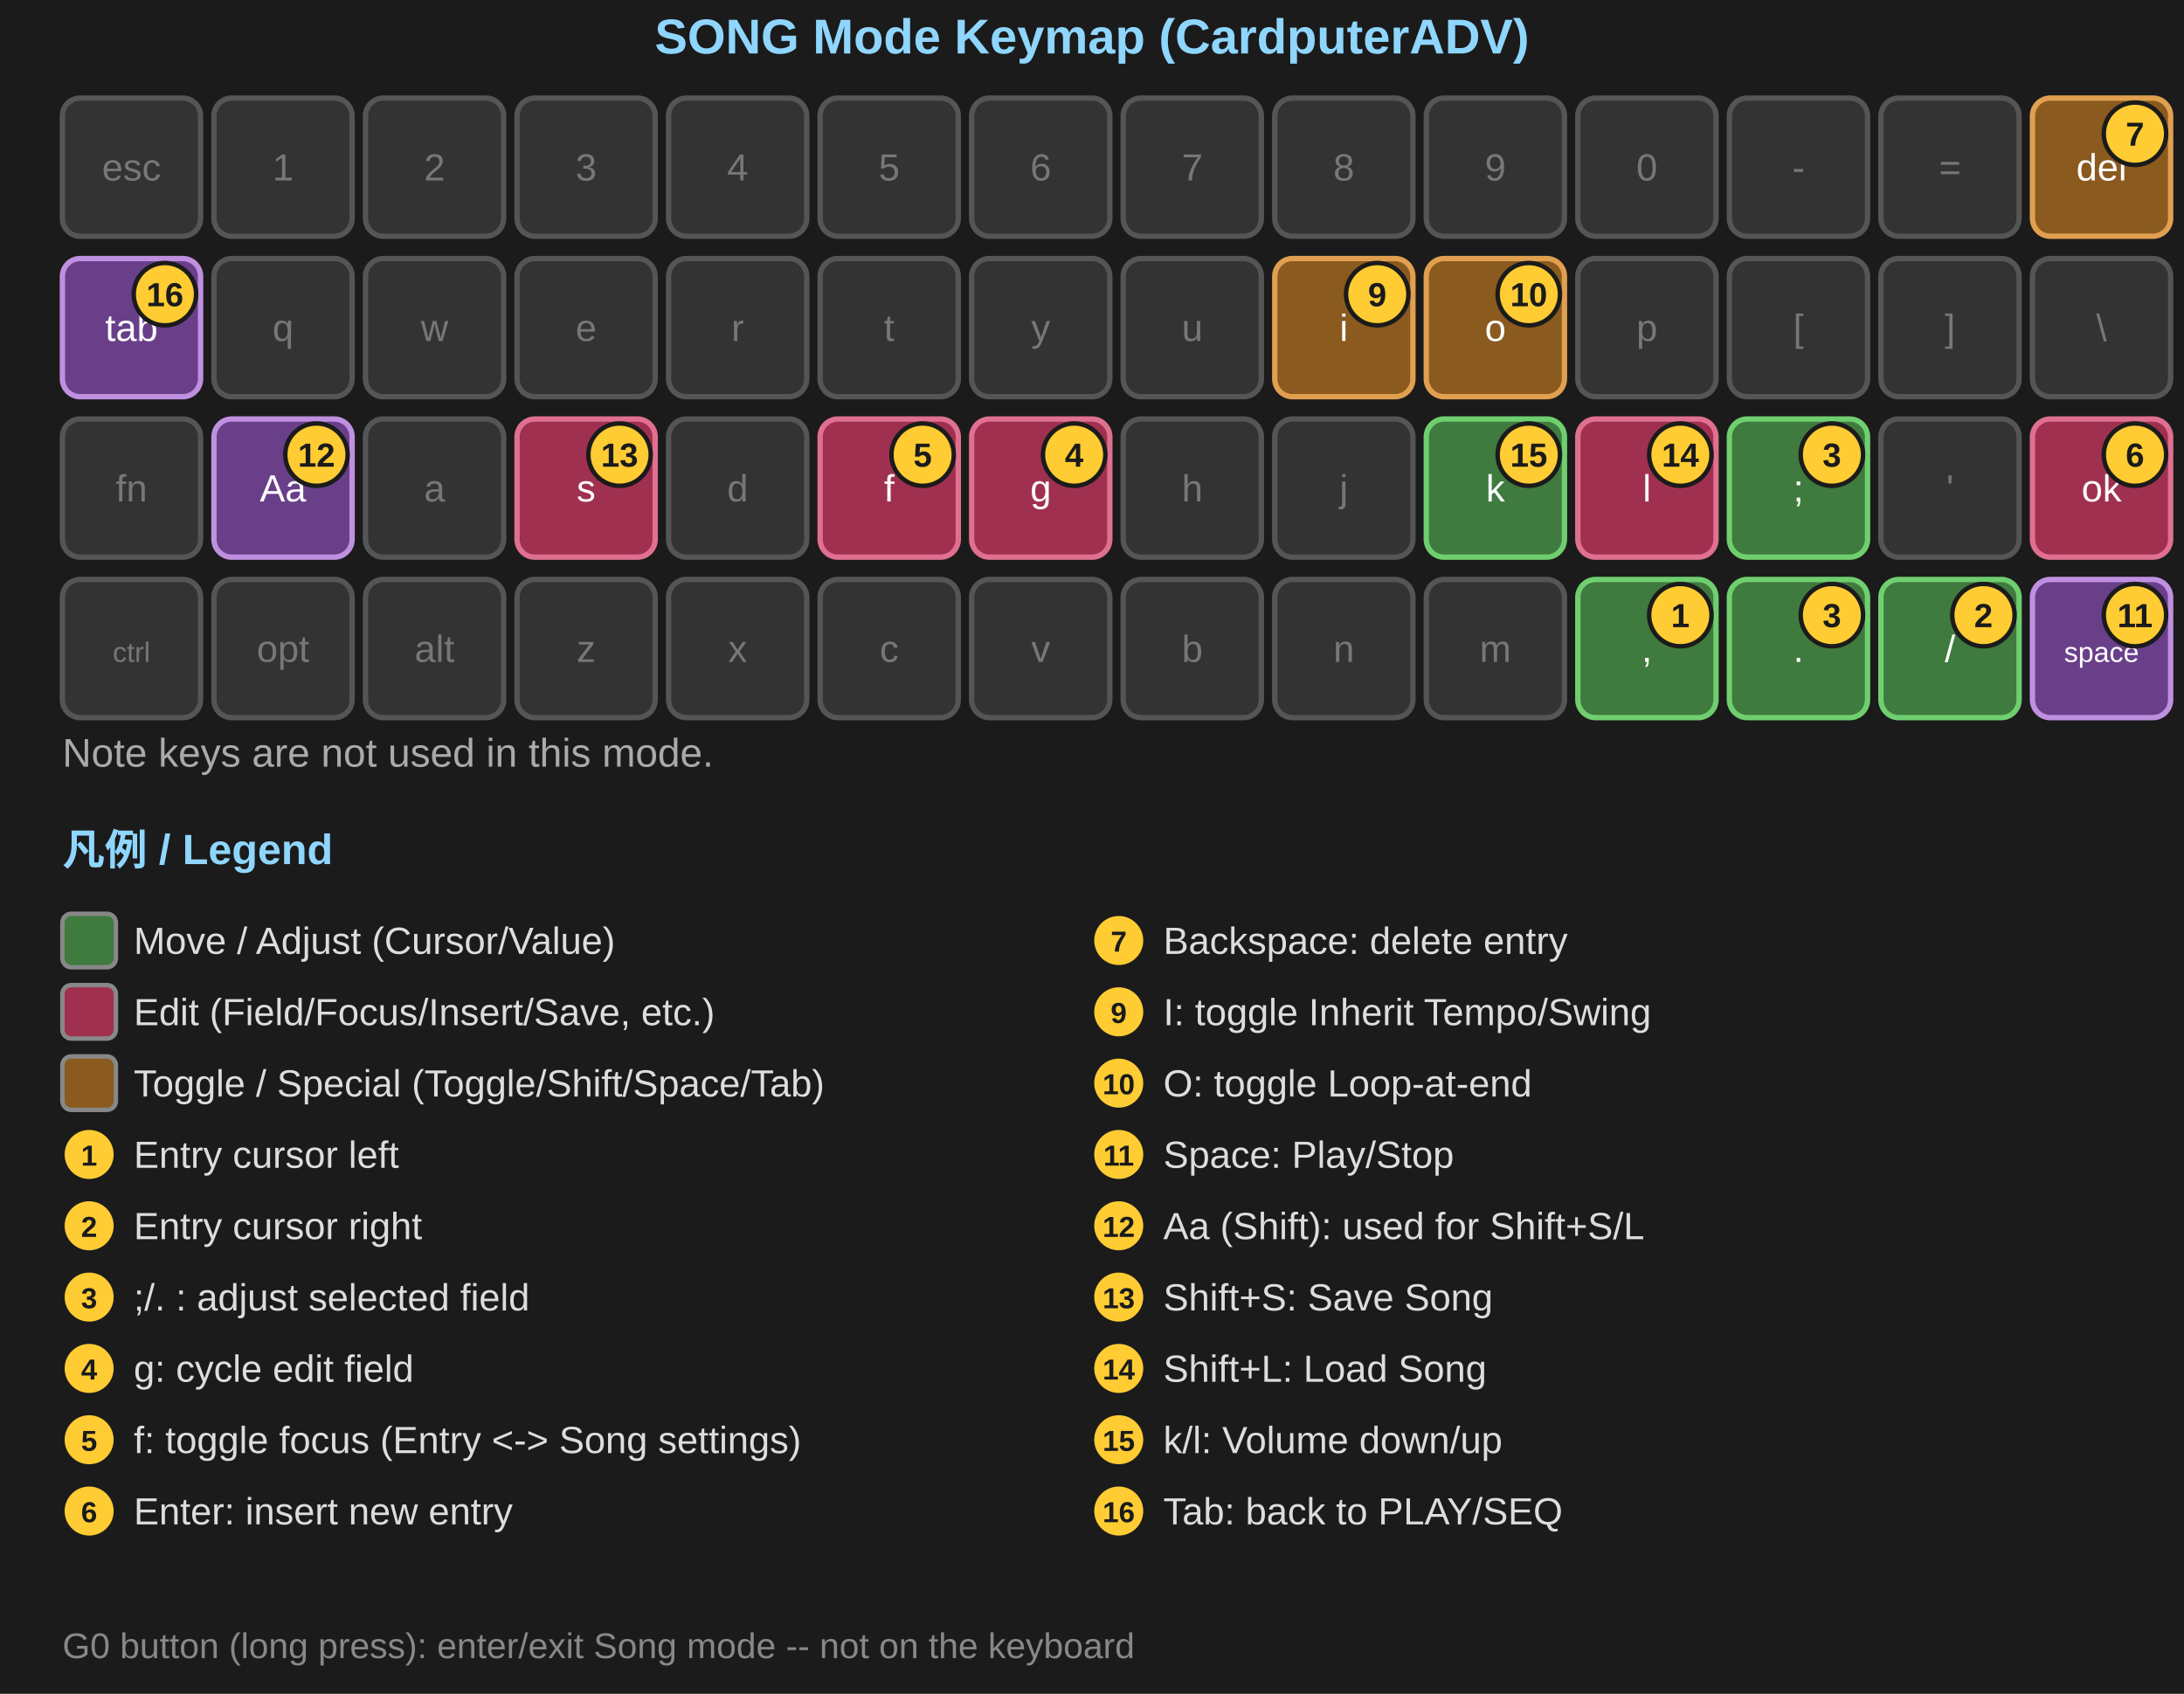
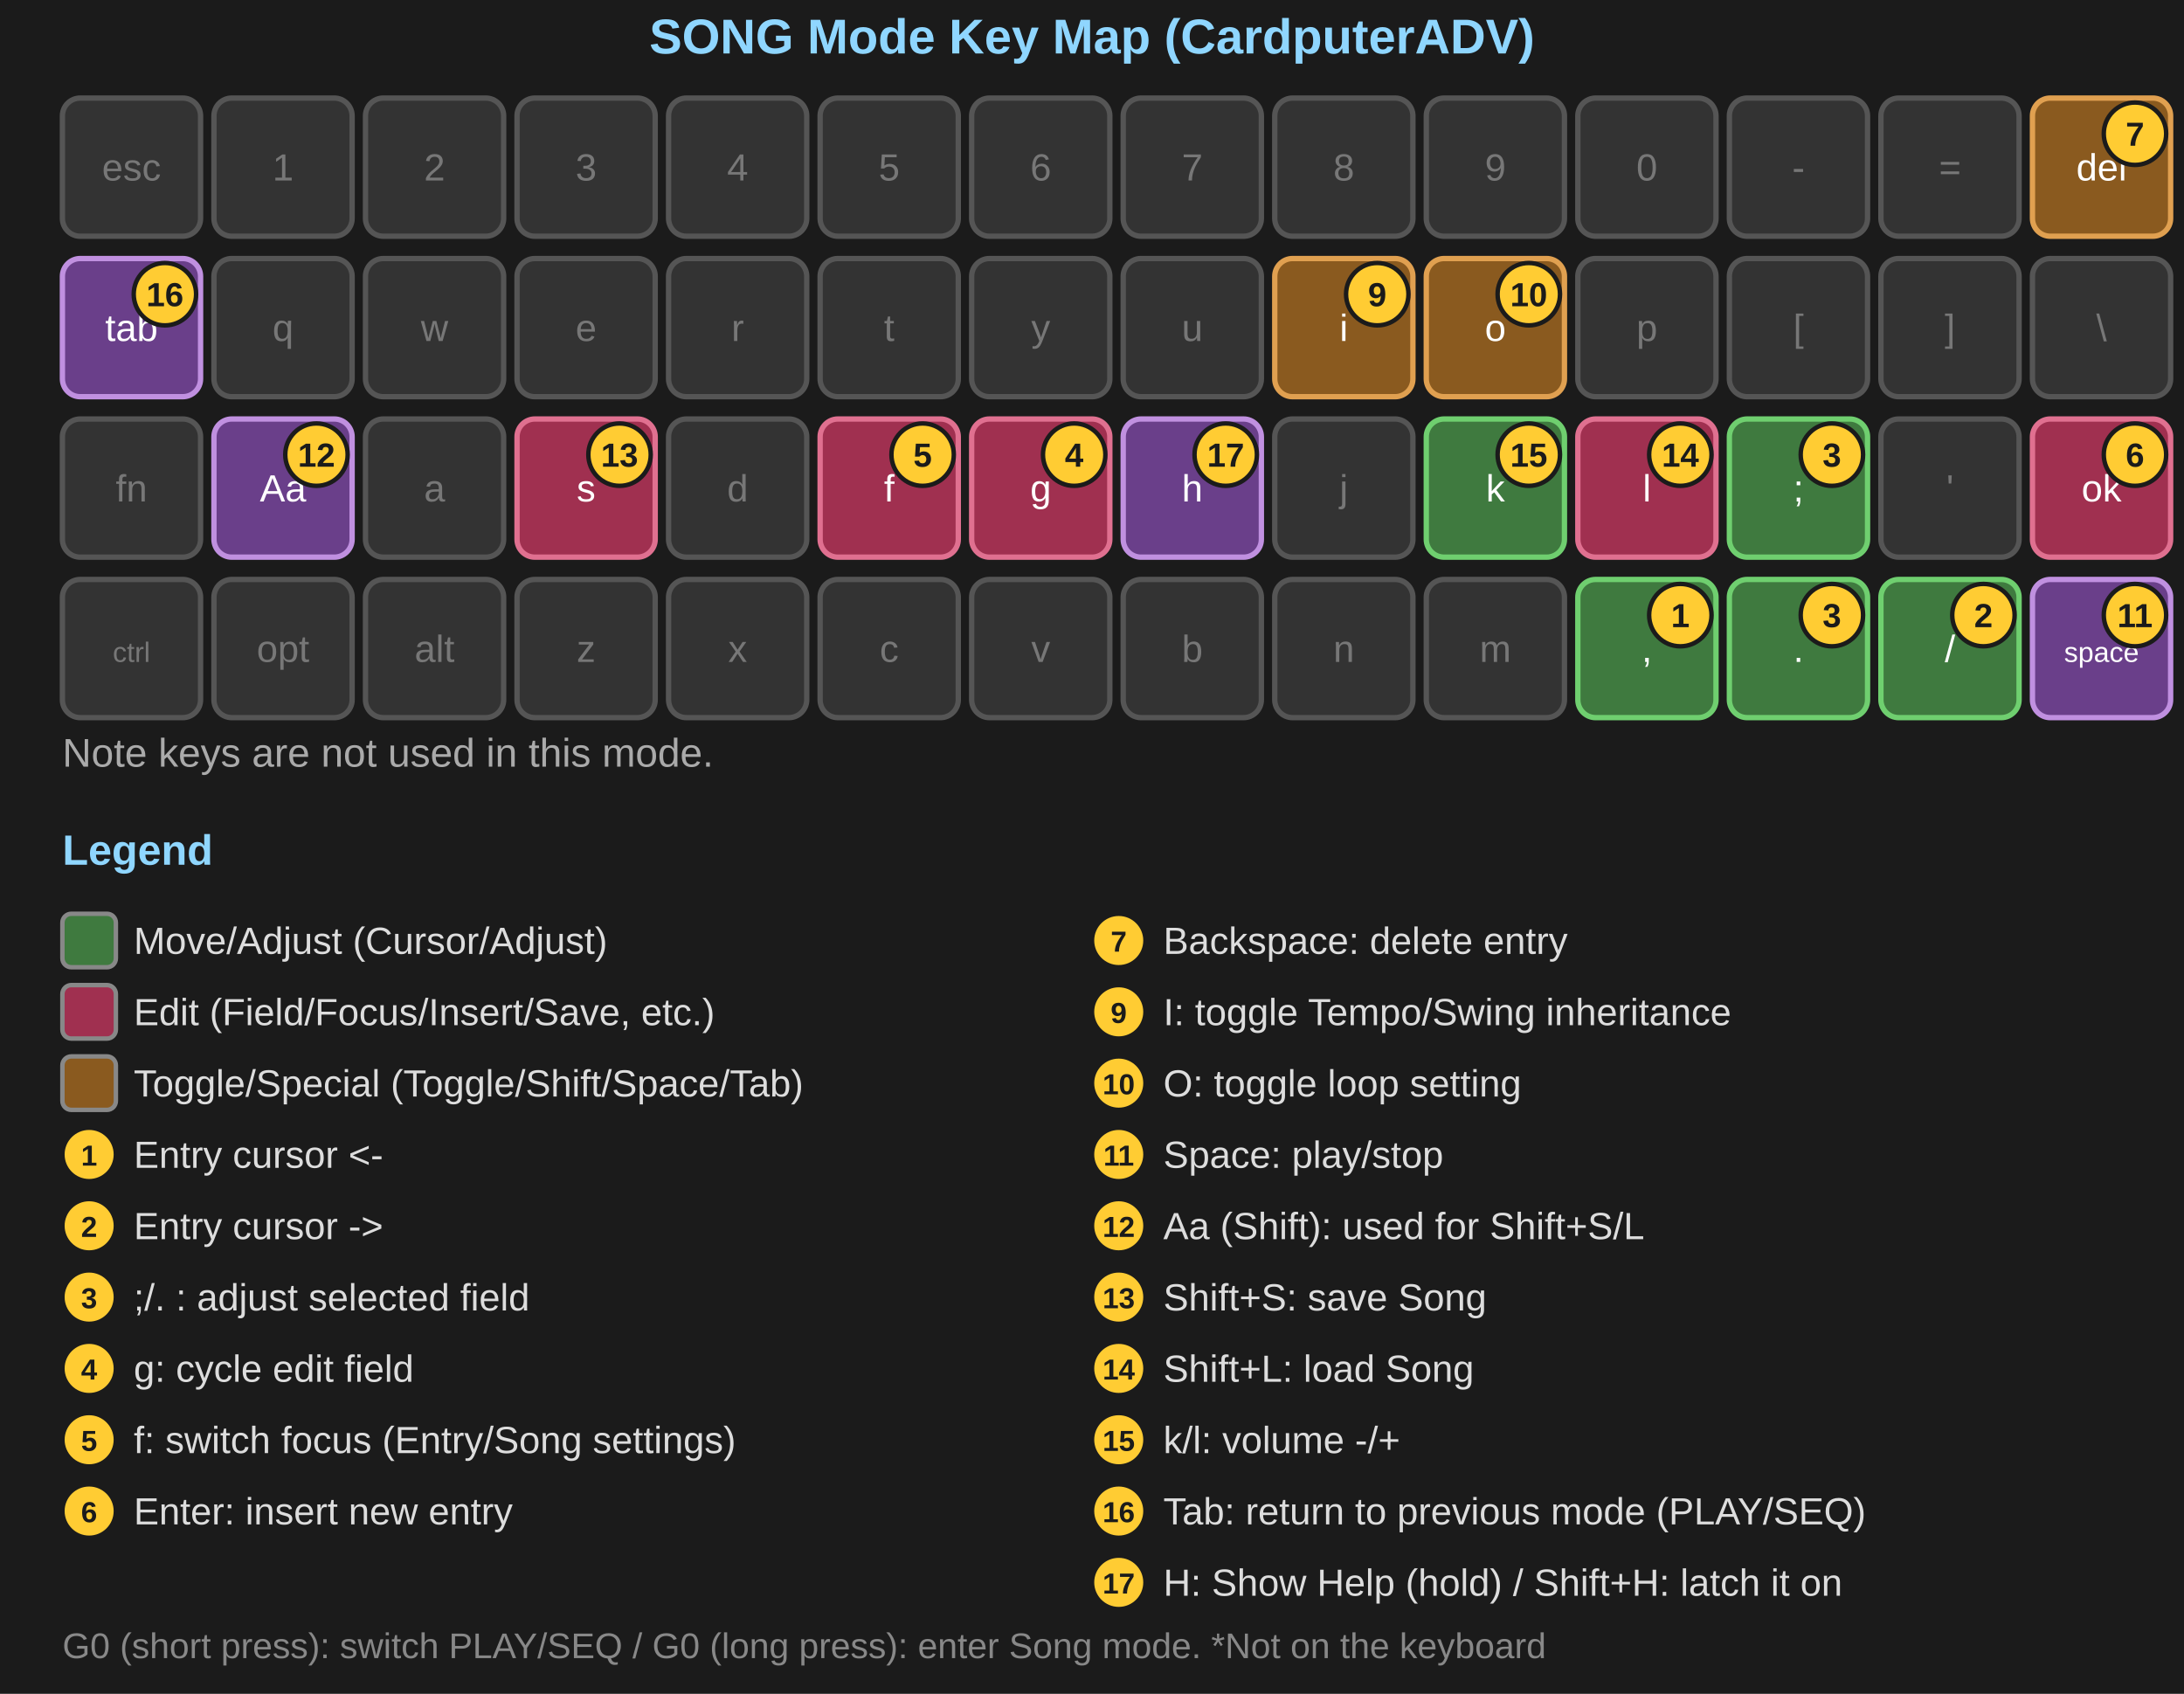
<svg xmlns="http://www.w3.org/2000/svg" width="490" height="380" viewBox="0 0 490 380" font-family="Verdana, Arial, sans-serif">
  <rect x="0" y="0" width="490" height="380" fill="#1b1b1b" />
-   <text x="245.0" y="12" text-anchor="middle" font-size="11" fill="#8fd6ff" font-weight="bold">SONG Mode Keymap (CardputerADV)</text>
+   <text x="245.0" y="12" text-anchor="middle" font-size="11" fill="#8fd6ff" font-weight="bold">SONG Mode Key Map (CardputerADV)</text>
  <rect x="14.0" y="22" width="31.0" height="31" rx="4" fill="#333333" stroke="#555555" stroke-width="1.2" />
  <text x="29.5" y="40.5" text-anchor="middle" font-size="8.5" fill="#777777">esc</text>
  <rect x="48.0" y="22" width="31.0" height="31" rx="4" fill="#333333" stroke="#555555" stroke-width="1.2" />
  <text x="63.5" y="40.5" text-anchor="middle" font-size="8.5" fill="#777777">1</text>
  <rect x="82.0" y="22" width="31.0" height="31" rx="4" fill="#333333" stroke="#555555" stroke-width="1.2" />
  <text x="97.5" y="40.5" text-anchor="middle" font-size="8.5" fill="#777777">2</text>
  <rect x="116.0" y="22" width="31.0" height="31" rx="4" fill="#333333" stroke="#555555" stroke-width="1.2" />
  <text x="131.5" y="40.5" text-anchor="middle" font-size="8.5" fill="#777777">3</text>
  <rect x="150.0" y="22" width="31.0" height="31" rx="4" fill="#333333" stroke="#555555" stroke-width="1.2" />
  <text x="165.5" y="40.5" text-anchor="middle" font-size="8.5" fill="#777777">4</text>
  <rect x="184.0" y="22" width="31.0" height="31" rx="4" fill="#333333" stroke="#555555" stroke-width="1.2" />
  <text x="199.5" y="40.5" text-anchor="middle" font-size="8.5" fill="#777777">5</text>
  <rect x="218.0" y="22" width="31.0" height="31" rx="4" fill="#333333" stroke="#555555" stroke-width="1.2" />
  <text x="233.5" y="40.5" text-anchor="middle" font-size="8.5" fill="#777777">6</text>
  <rect x="252.0" y="22" width="31.0" height="31" rx="4" fill="#333333" stroke="#555555" stroke-width="1.2" />
  <text x="267.5" y="40.5" text-anchor="middle" font-size="8.5" fill="#777777">7</text>
  <rect x="286.0" y="22" width="31.0" height="31" rx="4" fill="#333333" stroke="#555555" stroke-width="1.2" />
  <text x="301.5" y="40.5" text-anchor="middle" font-size="8.5" fill="#777777">8</text>
  <rect x="320.0" y="22" width="31.0" height="31" rx="4" fill="#333333" stroke="#555555" stroke-width="1.2" />
  <text x="335.5" y="40.5" text-anchor="middle" font-size="8.5" fill="#777777">9</text>
  <rect x="354.0" y="22" width="31.0" height="31" rx="4" fill="#333333" stroke="#555555" stroke-width="1.2" />
  <text x="369.5" y="40.5" text-anchor="middle" font-size="8.5" fill="#777777">0</text>
  <rect x="388.0" y="22" width="31.0" height="31" rx="4" fill="#333333" stroke="#555555" stroke-width="1.2" />
  <text x="403.5" y="40.5" text-anchor="middle" font-size="8.5" fill="#777777">-</text>
  <rect x="422.0" y="22" width="31.0" height="31" rx="4" fill="#333333" stroke="#555555" stroke-width="1.2" />
  <text x="437.5" y="40.5" text-anchor="middle" font-size="8.5" fill="#777777">=</text>
  <rect x="456.0" y="22" width="31.0" height="31" rx="4" fill="#8a5a1f" stroke="#e0a050" stroke-width="1.2" />
  <text x="471.5" y="40.5" text-anchor="middle" font-size="8.5" fill="#ffffff">del</text>
  <circle cx="479.0" cy="30.0" r="7" fill="#ffcc33" stroke="#1b1b1b" stroke-width="1" />
  <text x="479.0" y="32.7" text-anchor="middle" font-size="7.5" fill="#1b1b1b" font-weight="bold">7</text>
  <rect x="14.0" y="58" width="31.0" height="31" rx="4" fill="#6a3f8a" stroke="#c090e0" stroke-width="1.2" />
  <text x="29.5" y="76.5" text-anchor="middle" font-size="8.5" fill="#ffffff">tab</text>
  <circle cx="37.0" cy="66.0" r="7" fill="#ffcc33" stroke="#1b1b1b" stroke-width="1" />
  <text x="37.0" y="68.7" text-anchor="middle" font-size="7.5" fill="#1b1b1b" font-weight="bold">16</text>
  <rect x="48.0" y="58" width="31.0" height="31" rx="4" fill="#333333" stroke="#555555" stroke-width="1.2" />
  <text x="63.5" y="76.5" text-anchor="middle" font-size="8.5" fill="#777777">q</text>
  <rect x="82.0" y="58" width="31.0" height="31" rx="4" fill="#333333" stroke="#555555" stroke-width="1.2" />
  <text x="97.5" y="76.5" text-anchor="middle" font-size="8.5" fill="#777777">w</text>
  <rect x="116.0" y="58" width="31.0" height="31" rx="4" fill="#333333" stroke="#555555" stroke-width="1.2" />
  <text x="131.5" y="76.5" text-anchor="middle" font-size="8.5" fill="#777777">e</text>
  <rect x="150.0" y="58" width="31.0" height="31" rx="4" fill="#333333" stroke="#555555" stroke-width="1.2" />
  <text x="165.5" y="76.5" text-anchor="middle" font-size="8.5" fill="#777777">r</text>
  <rect x="184.0" y="58" width="31.0" height="31" rx="4" fill="#333333" stroke="#555555" stroke-width="1.2" />
  <text x="199.5" y="76.5" text-anchor="middle" font-size="8.5" fill="#777777">t</text>
  <rect x="218.0" y="58" width="31.0" height="31" rx="4" fill="#333333" stroke="#555555" stroke-width="1.2" />
  <text x="233.5" y="76.5" text-anchor="middle" font-size="8.5" fill="#777777">y</text>
  <rect x="252.0" y="58" width="31.0" height="31" rx="4" fill="#333333" stroke="#555555" stroke-width="1.2" />
  <text x="267.5" y="76.5" text-anchor="middle" font-size="8.5" fill="#777777">u</text>
  <rect x="286.0" y="58" width="31.0" height="31" rx="4" fill="#8a5a1f" stroke="#e0a050" stroke-width="1.2" />
  <text x="301.5" y="76.5" text-anchor="middle" font-size="8.5" fill="#ffffff">i</text>
  <circle cx="309.0" cy="66.0" r="7" fill="#ffcc33" stroke="#1b1b1b" stroke-width="1" />
  <text x="309.0" y="68.7" text-anchor="middle" font-size="7.5" fill="#1b1b1b" font-weight="bold">9</text>
  <rect x="320.0" y="58" width="31.0" height="31" rx="4" fill="#8a5a1f" stroke="#e0a050" stroke-width="1.2" />
  <text x="335.5" y="76.5" text-anchor="middle" font-size="8.5" fill="#ffffff">o</text>
  <circle cx="343.0" cy="66.0" r="7" fill="#ffcc33" stroke="#1b1b1b" stroke-width="1" />
  <text x="343.0" y="68.7" text-anchor="middle" font-size="7.5" fill="#1b1b1b" font-weight="bold">10</text>
  <rect x="354.0" y="58" width="31.0" height="31" rx="4" fill="#333333" stroke="#555555" stroke-width="1.2" />
  <text x="369.5" y="76.5" text-anchor="middle" font-size="8.5" fill="#777777">p</text>
  <rect x="388.0" y="58" width="31.0" height="31" rx="4" fill="#333333" stroke="#555555" stroke-width="1.2" />
  <text x="403.5" y="76.5" text-anchor="middle" font-size="8.5" fill="#777777">[</text>
  <rect x="422.0" y="58" width="31.0" height="31" rx="4" fill="#333333" stroke="#555555" stroke-width="1.2" />
  <text x="437.5" y="76.5" text-anchor="middle" font-size="8.5" fill="#777777">]</text>
  <rect x="456.0" y="58" width="31.0" height="31" rx="4" fill="#333333" stroke="#555555" stroke-width="1.2" />
  <text x="471.5" y="76.5" text-anchor="middle" font-size="8.5" fill="#777777">\</text>
  <rect x="14.0" y="94" width="31.0" height="31" rx="4" fill="#333333" stroke="#555555" stroke-width="1.2" />
  <text x="29.5" y="112.5" text-anchor="middle" font-size="8.5" fill="#777777">fn</text>
  <rect x="48.0" y="94" width="31.0" height="31" rx="4" fill="#6a3f8a" stroke="#c090e0" stroke-width="1.2" />
  <text x="63.5" y="112.5" text-anchor="middle" font-size="8.5" fill="#ffffff">Aa</text>
  <circle cx="71.0" cy="102.0" r="7" fill="#ffcc33" stroke="#1b1b1b" stroke-width="1" />
  <text x="71.0" y="104.7" text-anchor="middle" font-size="7.5" fill="#1b1b1b" font-weight="bold">12</text>
  <rect x="82.0" y="94" width="31.0" height="31" rx="4" fill="#333333" stroke="#555555" stroke-width="1.2" />
  <text x="97.5" y="112.5" text-anchor="middle" font-size="8.5" fill="#777777">a</text>
  <rect x="116.0" y="94" width="31.0" height="31" rx="4" fill="#a03050" stroke="#e07090" stroke-width="1.2" />
  <text x="131.5" y="112.5" text-anchor="middle" font-size="8.5" fill="#ffffff">s</text>
  <circle cx="139.0" cy="102.0" r="7" fill="#ffcc33" stroke="#1b1b1b" stroke-width="1" />
  <text x="139.0" y="104.7" text-anchor="middle" font-size="7.5" fill="#1b1b1b" font-weight="bold">13</text>
  <rect x="150.0" y="94" width="31.0" height="31" rx="4" fill="#333333" stroke="#555555" stroke-width="1.2" />
  <text x="165.5" y="112.5" text-anchor="middle" font-size="8.5" fill="#777777">d</text>
  <rect x="184.0" y="94" width="31.0" height="31" rx="4" fill="#a03050" stroke="#e07090" stroke-width="1.2" />
  <text x="199.5" y="112.5" text-anchor="middle" font-size="8.5" fill="#ffffff">f</text>
  <circle cx="207.0" cy="102.0" r="7" fill="#ffcc33" stroke="#1b1b1b" stroke-width="1" />
  <text x="207.0" y="104.7" text-anchor="middle" font-size="7.5" fill="#1b1b1b" font-weight="bold">5</text>
  <rect x="218.0" y="94" width="31.0" height="31" rx="4" fill="#a03050" stroke="#e07090" stroke-width="1.2" />
  <text x="233.5" y="112.5" text-anchor="middle" font-size="8.5" fill="#ffffff">g</text>
  <circle cx="241.0" cy="102.0" r="7" fill="#ffcc33" stroke="#1b1b1b" stroke-width="1" />
  <text x="241.0" y="104.7" text-anchor="middle" font-size="7.5" fill="#1b1b1b" font-weight="bold">4</text>
-   <rect x="252.0" y="94" width="31.0" height="31" rx="4" fill="#333333" stroke="#555555" stroke-width="1.2" />
-   <text x="267.5" y="112.5" text-anchor="middle" font-size="8.5" fill="#777777">h</text>
+   <rect x="252.0" y="94" width="31.0" height="31" rx="4" fill="#6a3f8a" stroke="#c090e0" stroke-width="1.2" />
+   <text x="267.5" y="112.5" text-anchor="middle" font-size="8.5" fill="#ffffff">h</text>
+   <circle cx="275.0" cy="102.0" r="7" fill="#ffcc33" stroke="#1b1b1b" stroke-width="1" />
+   <text x="275.0" y="104.7" text-anchor="middle" font-size="7.5" fill="#1b1b1b" font-weight="bold">17</text>
  <rect x="286.0" y="94" width="31.0" height="31" rx="4" fill="#333333" stroke="#555555" stroke-width="1.2" />
  <text x="301.5" y="112.5" text-anchor="middle" font-size="8.5" fill="#777777">j</text>
  <rect x="320.0" y="94" width="31.0" height="31" rx="4" fill="#3f7a3f" stroke="#6fcf6f" stroke-width="1.2" />
  <text x="335.5" y="112.5" text-anchor="middle" font-size="8.5" fill="#ffffff">k</text>
  <circle cx="343.0" cy="102.0" r="7" fill="#ffcc33" stroke="#1b1b1b" stroke-width="1" />
  <text x="343.0" y="104.7" text-anchor="middle" font-size="7.5" fill="#1b1b1b" font-weight="bold">15</text>
  <rect x="354.0" y="94" width="31.0" height="31" rx="4" fill="#a03050" stroke="#e07090" stroke-width="1.2" />
  <text x="369.5" y="112.5" text-anchor="middle" font-size="8.5" fill="#ffffff">l</text>
  <circle cx="377.0" cy="102.0" r="7" fill="#ffcc33" stroke="#1b1b1b" stroke-width="1" />
  <text x="377.0" y="104.7" text-anchor="middle" font-size="7.5" fill="#1b1b1b" font-weight="bold">14</text>
  <rect x="388.0" y="94" width="31.0" height="31" rx="4" fill="#3f7a3f" stroke="#6fcf6f" stroke-width="1.2" />
  <text x="403.5" y="112.5" text-anchor="middle" font-size="8.5" fill="#ffffff">;</text>
  <circle cx="411.0" cy="102.0" r="7" fill="#ffcc33" stroke="#1b1b1b" stroke-width="1" />
  <text x="411.0" y="104.7" text-anchor="middle" font-size="7.5" fill="#1b1b1b" font-weight="bold">3</text>
  <rect x="422.0" y="94" width="31.0" height="31" rx="4" fill="#333333" stroke="#555555" stroke-width="1.2" />
  <text x="437.5" y="112.5" text-anchor="middle" font-size="8.5" fill="#777777">'</text>
  <rect x="456.0" y="94" width="31.0" height="31" rx="4" fill="#a03050" stroke="#e07090" stroke-width="1.2" />
  <text x="471.5" y="112.5" text-anchor="middle" font-size="8.5" fill="#ffffff">ok</text>
  <circle cx="479.0" cy="102.0" r="7" fill="#ffcc33" stroke="#1b1b1b" stroke-width="1" />
  <text x="479.0" y="104.7" text-anchor="middle" font-size="7.5" fill="#1b1b1b" font-weight="bold">6</text>
  <rect x="14.0" y="130" width="31.0" height="31" rx="4" fill="#333333" stroke="#555555" stroke-width="1.2" />
  <text x="29.5" y="148.5" text-anchor="middle" font-size="6.3" fill="#777777">ctrl</text>
  <rect x="48.0" y="130" width="31.0" height="31" rx="4" fill="#333333" stroke="#555555" stroke-width="1.2" />
  <text x="63.5" y="148.5" text-anchor="middle" font-size="8.5" fill="#777777">opt</text>
  <rect x="82.0" y="130" width="31.0" height="31" rx="4" fill="#333333" stroke="#555555" stroke-width="1.2" />
  <text x="97.5" y="148.5" text-anchor="middle" font-size="8.5" fill="#777777">alt</text>
  <rect x="116.0" y="130" width="31.0" height="31" rx="4" fill="#333333" stroke="#555555" stroke-width="1.2" />
  <text x="131.5" y="148.5" text-anchor="middle" font-size="8.5" fill="#777777">z</text>
  <rect x="150.0" y="130" width="31.0" height="31" rx="4" fill="#333333" stroke="#555555" stroke-width="1.2" />
  <text x="165.5" y="148.5" text-anchor="middle" font-size="8.5" fill="#777777">x</text>
  <rect x="184.0" y="130" width="31.0" height="31" rx="4" fill="#333333" stroke="#555555" stroke-width="1.2" />
  <text x="199.5" y="148.5" text-anchor="middle" font-size="8.5" fill="#777777">c</text>
  <rect x="218.0" y="130" width="31.0" height="31" rx="4" fill="#333333" stroke="#555555" stroke-width="1.2" />
  <text x="233.5" y="148.5" text-anchor="middle" font-size="8.5" fill="#777777">v</text>
  <rect x="252.0" y="130" width="31.0" height="31" rx="4" fill="#333333" stroke="#555555" stroke-width="1.2" />
  <text x="267.5" y="148.5" text-anchor="middle" font-size="8.5" fill="#777777">b</text>
  <rect x="286.0" y="130" width="31.0" height="31" rx="4" fill="#333333" stroke="#555555" stroke-width="1.2" />
  <text x="301.5" y="148.5" text-anchor="middle" font-size="8.5" fill="#777777">n</text>
  <rect x="320.0" y="130" width="31.0" height="31" rx="4" fill="#333333" stroke="#555555" stroke-width="1.2" />
  <text x="335.5" y="148.5" text-anchor="middle" font-size="8.5" fill="#777777">m</text>
  <rect x="354.0" y="130" width="31.0" height="31" rx="4" fill="#3f7a3f" stroke="#6fcf6f" stroke-width="1.2" />
  <text x="369.5" y="148.5" text-anchor="middle" font-size="8.5" fill="#ffffff">,</text>
  <circle cx="377.0" cy="138.0" r="7" fill="#ffcc33" stroke="#1b1b1b" stroke-width="1" />
  <text x="377.0" y="140.7" text-anchor="middle" font-size="7.5" fill="#1b1b1b" font-weight="bold">1</text>
  <rect x="388.0" y="130" width="31.0" height="31" rx="4" fill="#3f7a3f" stroke="#6fcf6f" stroke-width="1.2" />
  <text x="403.5" y="148.5" text-anchor="middle" font-size="8.5" fill="#ffffff">.</text>
  <circle cx="411.0" cy="138.0" r="7" fill="#ffcc33" stroke="#1b1b1b" stroke-width="1" />
  <text x="411.0" y="140.7" text-anchor="middle" font-size="7.5" fill="#1b1b1b" font-weight="bold">3</text>
  <rect x="422.0" y="130" width="31.0" height="31" rx="4" fill="#3f7a3f" stroke="#6fcf6f" stroke-width="1.2" />
  <text x="437.5" y="148.5" text-anchor="middle" font-size="8.5" fill="#ffffff">/</text>
  <circle cx="445.0" cy="138.0" r="7" fill="#ffcc33" stroke="#1b1b1b" stroke-width="1" />
  <text x="445.0" y="140.7" text-anchor="middle" font-size="7.5" fill="#1b1b1b" font-weight="bold">2</text>
  <rect x="456.0" y="130" width="31.0" height="31" rx="4" fill="#6a3f8a" stroke="#c090e0" stroke-width="1.2" />
  <text x="471.5" y="148.5" text-anchor="middle" font-size="6.3" fill="#ffffff">space</text>
  <circle cx="479.0" cy="138.0" r="7" fill="#ffcc33" stroke="#1b1b1b" stroke-width="1" />
  <text x="479.0" y="140.7" text-anchor="middle" font-size="7.5" fill="#1b1b1b" font-weight="bold">11</text>
  <text x="14" y="172" font-size="9" fill="#aaaaaa">Note keys are not used in this mode.</text>
-   <text x="14" y="194" font-size="9.5" fill="#8fd6ff" font-weight="bold">凡例 / Legend</text>
+   <text x="14" y="194" font-size="9.5" fill="#8fd6ff" font-weight="bold">Legend</text>
  <rect x="14.0" y="205" width="12" height="12" rx="2" fill="#3f7a3f" stroke="#888" stroke-width="1" />
-   <text x="30.0" y="214" font-size="8.5" fill="#dddddd">Move / Adjust (Cursor/Value)</text>
+   <text x="30.0" y="214" font-size="8.5" fill="#dddddd">Move/Adjust (Cursor/Adjust)</text>
  <rect x="14.0" y="221" width="12" height="12" rx="2" fill="#a03050" stroke="#888" stroke-width="1" />
  <text x="30.0" y="230" font-size="8.5" fill="#dddddd">Edit (Field/Focus/Insert/Save, etc.)</text>
  <rect x="14.0" y="237" width="12" height="12" rx="2" fill="#8a5a1f" stroke="#888" stroke-width="1" />
-   <text x="30.0" y="246" font-size="8.5" fill="#dddddd">Toggle / Special (Toggle/Shift/Space/Tab)</text>
+   <text x="30.0" y="246" font-size="8.5" fill="#dddddd">Toggle/Special (Toggle/Shift/Space/Tab)</text>
  <circle cx="20.0" cy="259" r="6" fill="#ffcc33" stroke="#1b1b1b" stroke-width="1" />
  <text x="20.0" y="261.5" text-anchor="middle" font-size="6.5" fill="#1b1b1b" font-weight="bold">1</text>
-   <text x="30.0" y="262" font-size="8.5" fill="#dddddd">Entry cursor left</text>
+   <text x="30.0" y="262" font-size="8.5" fill="#dddddd">Entry cursor &lt;-</text>
  <circle cx="20.0" cy="275" r="6" fill="#ffcc33" stroke="#1b1b1b" stroke-width="1" />
  <text x="20.0" y="277.5" text-anchor="middle" font-size="6.5" fill="#1b1b1b" font-weight="bold">2</text>
-   <text x="30.0" y="278" font-size="8.5" fill="#dddddd">Entry cursor right</text>
+   <text x="30.0" y="278" font-size="8.5" fill="#dddddd">Entry cursor -&gt;</text>
  <circle cx="20.0" cy="291" r="6" fill="#ffcc33" stroke="#1b1b1b" stroke-width="1" />
  <text x="20.0" y="293.5" text-anchor="middle" font-size="6.5" fill="#1b1b1b" font-weight="bold">3</text>
  <text x="30.0" y="294" font-size="8.5" fill="#dddddd">;/. : adjust selected field</text>
  <circle cx="20.0" cy="307" r="6" fill="#ffcc33" stroke="#1b1b1b" stroke-width="1" />
  <text x="20.0" y="309.5" text-anchor="middle" font-size="6.5" fill="#1b1b1b" font-weight="bold">4</text>
  <text x="30.0" y="310" font-size="8.5" fill="#dddddd">g: cycle edit field</text>
  <circle cx="20.0" cy="323" r="6" fill="#ffcc33" stroke="#1b1b1b" stroke-width="1" />
  <text x="20.0" y="325.5" text-anchor="middle" font-size="6.5" fill="#1b1b1b" font-weight="bold">5</text>
-   <text x="30.0" y="326" font-size="8.5" fill="#dddddd">f: toggle focus (Entry &lt;-&gt; Song settings)</text>
+   <text x="30.0" y="326" font-size="8.5" fill="#dddddd">f: switch focus (Entry/Song settings)</text>
  <circle cx="20.0" cy="339" r="6" fill="#ffcc33" stroke="#1b1b1b" stroke-width="1" />
  <text x="20.0" y="341.5" text-anchor="middle" font-size="6.5" fill="#1b1b1b" font-weight="bold">6</text>
  <text x="30.0" y="342" font-size="8.5" fill="#dddddd">Enter: insert new entry</text>
  <circle cx="251.0" cy="211" r="6" fill="#ffcc33" stroke="#1b1b1b" stroke-width="1" />
  <text x="251.0" y="213.5" text-anchor="middle" font-size="6.5" fill="#1b1b1b" font-weight="bold">7</text>
  <text x="261.0" y="214" font-size="8.5" fill="#dddddd">Backspace: delete entry</text>
  <circle cx="251.0" cy="227" r="6" fill="#ffcc33" stroke="#1b1b1b" stroke-width="1" />
  <text x="251.0" y="229.5" text-anchor="middle" font-size="6.5" fill="#1b1b1b" font-weight="bold">9</text>
-   <text x="261.0" y="230" font-size="8.5" fill="#dddddd">I: toggle Inherit Tempo/Swing</text>
+   <text x="261.0" y="230" font-size="8.5" fill="#dddddd">I: toggle Tempo/Swing inheritance</text>
  <circle cx="251.0" cy="243" r="6" fill="#ffcc33" stroke="#1b1b1b" stroke-width="1" />
  <text x="251.0" y="245.5" text-anchor="middle" font-size="6.5" fill="#1b1b1b" font-weight="bold">10</text>
-   <text x="261.0" y="246" font-size="8.5" fill="#dddddd">O: toggle Loop-at-end</text>
+   <text x="261.0" y="246" font-size="8.5" fill="#dddddd">O: toggle loop setting</text>
  <circle cx="251.0" cy="259" r="6" fill="#ffcc33" stroke="#1b1b1b" stroke-width="1" />
  <text x="251.0" y="261.5" text-anchor="middle" font-size="6.5" fill="#1b1b1b" font-weight="bold">11</text>
-   <text x="261.0" y="262" font-size="8.5" fill="#dddddd">Space: Play/Stop</text>
+   <text x="261.0" y="262" font-size="8.5" fill="#dddddd">Space: play/stop</text>
  <circle cx="251.0" cy="275" r="6" fill="#ffcc33" stroke="#1b1b1b" stroke-width="1" />
  <text x="251.0" y="277.5" text-anchor="middle" font-size="6.5" fill="#1b1b1b" font-weight="bold">12</text>
  <text x="261.0" y="278" font-size="8.5" fill="#dddddd">Aa (Shift): used for Shift+S/L</text>
  <circle cx="251.0" cy="291" r="6" fill="#ffcc33" stroke="#1b1b1b" stroke-width="1" />
  <text x="251.0" y="293.5" text-anchor="middle" font-size="6.5" fill="#1b1b1b" font-weight="bold">13</text>
-   <text x="261.0" y="294" font-size="8.5" fill="#dddddd">Shift+S: Save Song</text>
+   <text x="261.0" y="294" font-size="8.5" fill="#dddddd">Shift+S: save Song</text>
  <circle cx="251.0" cy="307" r="6" fill="#ffcc33" stroke="#1b1b1b" stroke-width="1" />
  <text x="251.0" y="309.5" text-anchor="middle" font-size="6.5" fill="#1b1b1b" font-weight="bold">14</text>
-   <text x="261.0" y="310" font-size="8.5" fill="#dddddd">Shift+L: Load Song</text>
+   <text x="261.0" y="310" font-size="8.5" fill="#dddddd">Shift+L: load Song</text>
  <circle cx="251.0" cy="323" r="6" fill="#ffcc33" stroke="#1b1b1b" stroke-width="1" />
  <text x="251.0" y="325.5" text-anchor="middle" font-size="6.5" fill="#1b1b1b" font-weight="bold">15</text>
-   <text x="261.0" y="326" font-size="8.5" fill="#dddddd">k/l: Volume down/up</text>
+   <text x="261.0" y="326" font-size="8.5" fill="#dddddd">k/l: volume -/+</text>
  <circle cx="251.0" cy="339" r="6" fill="#ffcc33" stroke="#1b1b1b" stroke-width="1" />
  <text x="251.0" y="341.5" text-anchor="middle" font-size="6.5" fill="#1b1b1b" font-weight="bold">16</text>
-   <text x="261.0" y="342" font-size="8.5" fill="#dddddd">Tab: back to PLAY/SEQ</text>
-   <text x="14" y="372" font-size="8" fill="#888888">G0 button (long press): enter/exit Song mode -- not on the keyboard</text>
+   <text x="261.0" y="342" font-size="8.5" fill="#dddddd">Tab: return to previous mode (PLAY/SEQ)</text>
+   <circle cx="251.0" cy="355" r="6" fill="#ffcc33" stroke="#1b1b1b" stroke-width="1" />
+   <text x="251.0" y="357.5" text-anchor="middle" font-size="6.5" fill="#1b1b1b" font-weight="bold">17</text>
+   <text x="261.0" y="358" font-size="8.5" fill="#dddddd">H: Show Help (hold) / Shift+H: latch it on</text>
+   <text x="14" y="372" font-size="8" fill="#888888">G0 (short press): switch PLAY/SEQ / G0 (long press): enter Song mode. *Not on the keyboard</text>
</svg>
